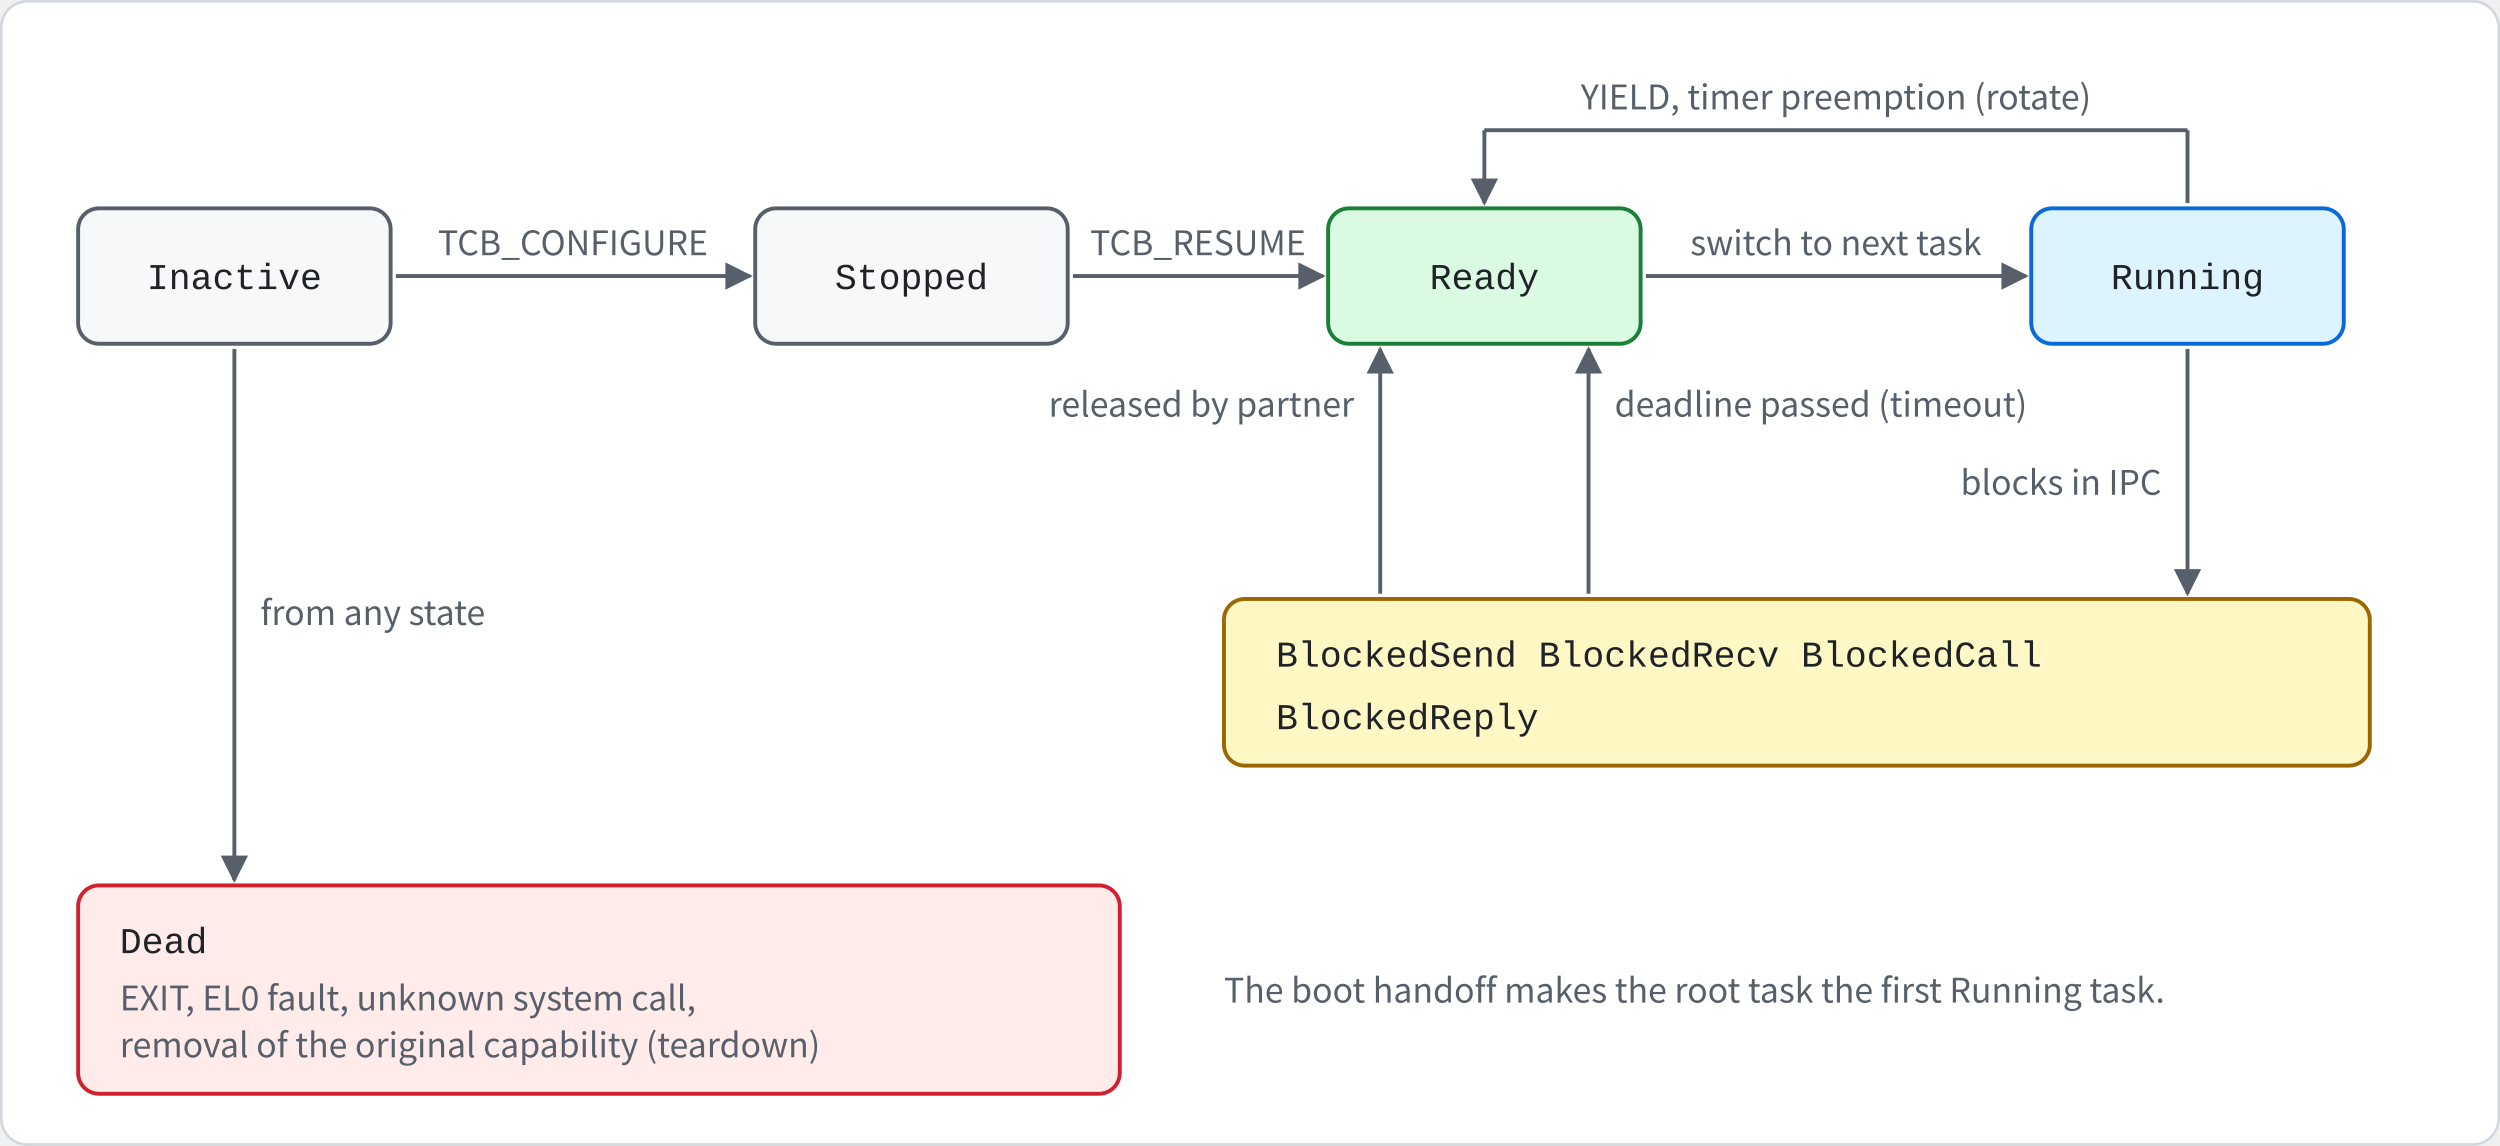
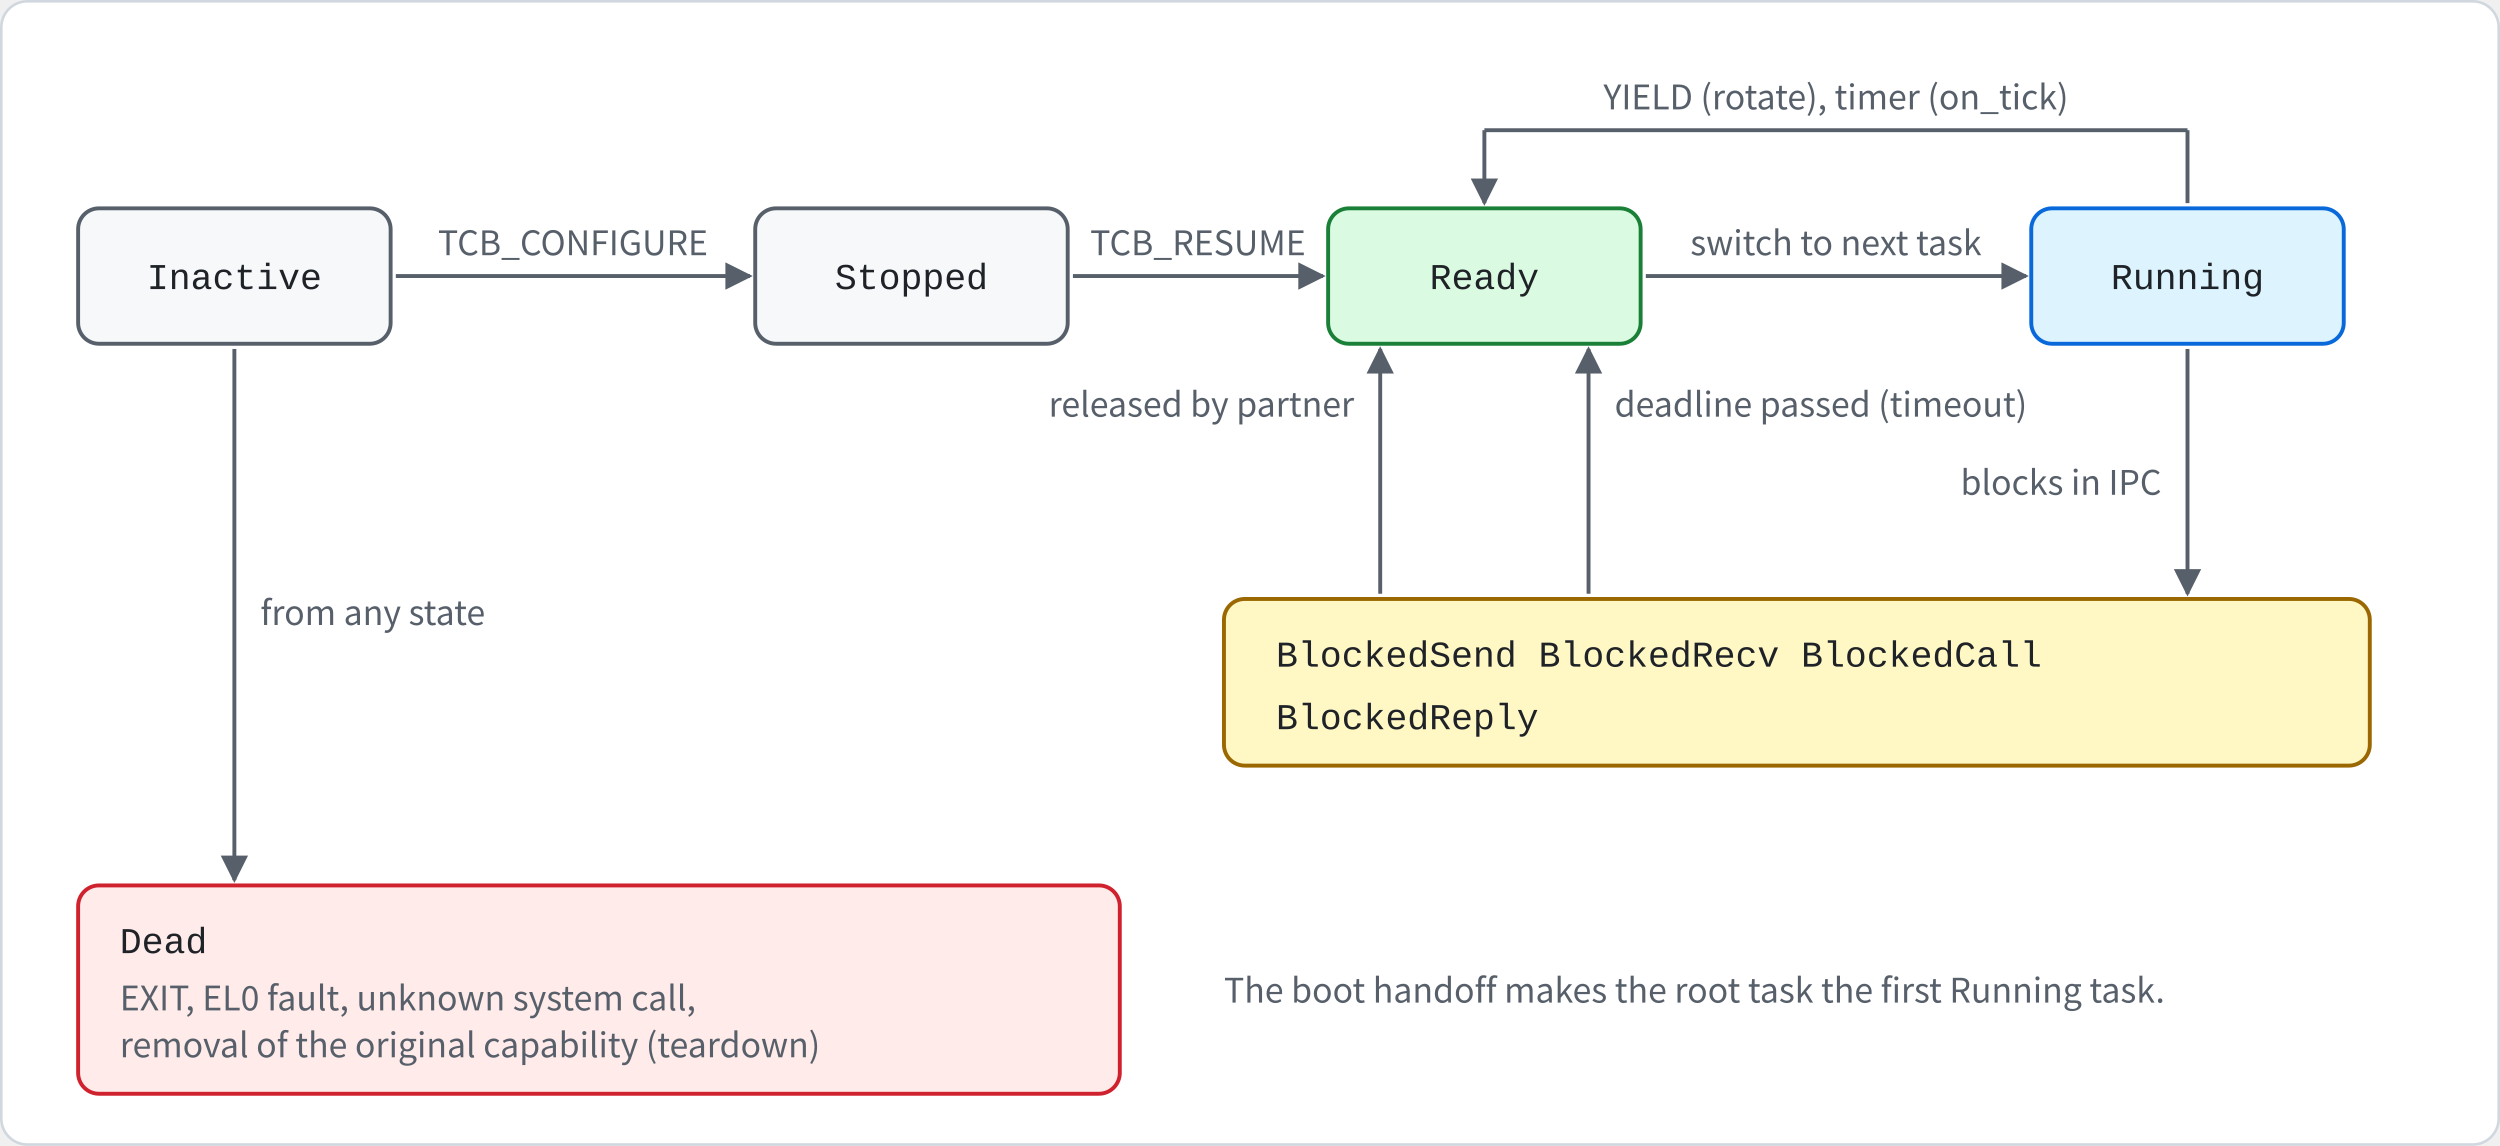
<svg xmlns="http://www.w3.org/2000/svg" viewBox="0 0 960 440" width="960" height="440" role="img" aria-labelledby="title desc">
  <style>
    .bg { fill: #ffffff; stroke: #d0d7de; stroke-width: 1; }
    .box { fill: #f6f8fa; stroke: #57606a; stroke-width: 1.5; }
    .kernel { fill: #ddf4ff; stroke: #0969da; stroke-width: 1.5; }
    .user { fill: #dafbe1; stroke: #1a7f37; stroke-width: 1.5; }
    .ext { fill: #fff8c5; stroke: #9a6700; stroke-width: 1.5; }
    .warn { fill: #ffebe9; stroke: #cf222e; stroke-width: 1.5; }
    .t { font-family: -apple-system, BlinkMacSystemFont, 'Segoe UI', 'Apple SD Gothic Neo', 'Malgun Gothic', 'Noto Sans KR', 'Noto Sans CJK KR', sans-serif; font-size: 15px; fill: #1f2328; }
    .h { font-weight: 600; font-size: 16px; }
    .s { font-size: 13px; fill: #57606a; }
    .m { font-family: ui-monospace, SFMono-Regular, Menlo, Consolas, 'Liberation Mono', monospace; font-size: 14px; fill: #1f2328; }
    .line { stroke: #57606a; stroke-width: 1.5; fill: none; }
    .off { stroke: #8c959f; stroke-width: 1.5; stroke-dasharray: 5 5; fill: none; }
  </style>
  <defs>
    <marker id="arrow" viewBox="0 0 10 10" refX="9" refY="5" markerWidth="7" markerHeight="7" orient="auto-start-reverse">
      <path d="M 0 0 L 10 5 L 0 10 z" fill="#57606a" />
    </marker>
  </defs>
  <rect class="bg" x="0.5" y="0.5" width="959" height="439" rx="10" />
  <rect class="box" x="30" y="80" width="120" height="52" rx="8" />
  <text class="m" x="90" y="111" text-anchor="middle">Inactive</text>
  <rect class="box" x="290" y="80" width="120" height="52" rx="8" />
  <text class="m" x="350" y="111" text-anchor="middle">Stopped</text>
  <rect class="user" x="510" y="80" width="120" height="52" rx="8" />
  <text class="m" x="570" y="111" text-anchor="middle">Ready</text>
  <rect class="kernel" x="780" y="80" width="120" height="52" rx="8" />
  <text class="m" x="840" y="111" text-anchor="middle">Running</text>
  <line class="line" x1="152" y1="106" x2="288" y2="106" marker-end="url(#arrow)" />
  <text class="t s" x="220" y="98" text-anchor="middle">TCB_CONFIGURE</text>
  <line class="line" x1="412" y1="106" x2="508" y2="106" marker-end="url(#arrow)" />
  <text class="t s" x="460" y="98" text-anchor="middle">TCB_RESUME</text>
  <line class="line" x1="632" y1="106" x2="778" y2="106" marker-end="url(#arrow)" />
  <text class="t s" x="705" y="98" text-anchor="middle">switch to next task</text>
  <line class="line" x1="840" y1="78" x2="840" y2="50" />
  <line class="line" x1="840" y1="50" x2="570" y2="50" />
  <line class="line" x1="570" y1="50" x2="570" y2="78" marker-end="url(#arrow)" />
-   <text class="t s" x="705" y="42" text-anchor="middle">YIELD, timer preemption (rotate)</text>
+   <text class="t s" x="705" y="42" text-anchor="middle">YIELD (rotate), timer (on_tick)</text>
  <rect class="ext" x="470" y="230" width="440" height="64" rx="8" />
  <text class="m" x="490" y="256">BlockedSend  BlockedRecv  BlockedCall</text>
  <text class="m" x="490" y="280">BlockedReply</text>
  <line class="line" x1="840" y1="134" x2="840" y2="228" marker-end="url(#arrow)" />
  <text class="t s" x="830" y="190" text-anchor="end">blocks in IPC</text>
  <line class="line" x1="530" y1="228" x2="530" y2="134" marker-end="url(#arrow)" />
  <text class="t s" x="520" y="160" text-anchor="end">released by partner</text>
  <line class="line" x1="610" y1="228" x2="610" y2="134" marker-end="url(#arrow)" />
  <text class="t s" x="620" y="160">deadline passed (timeout)</text>
  <rect class="warn" x="30" y="340" width="400" height="80" rx="8" />
  <text class="m" x="46" y="366">Dead</text>
  <text class="t s" x="46" y="388">EXIT, EL0 fault, unknown system call,</text>
  <text class="t s" x="46" y="406">removal of the original capability (teardown)</text>
  <line class="line" x1="90" y1="134" x2="90" y2="338" marker-end="url(#arrow)" />
  <text class="t s" x="100" y="240">from any state</text>
  <text class="t s" x="470" y="385">The boot handoff makes the root task the first Running task.</text>
</svg>
